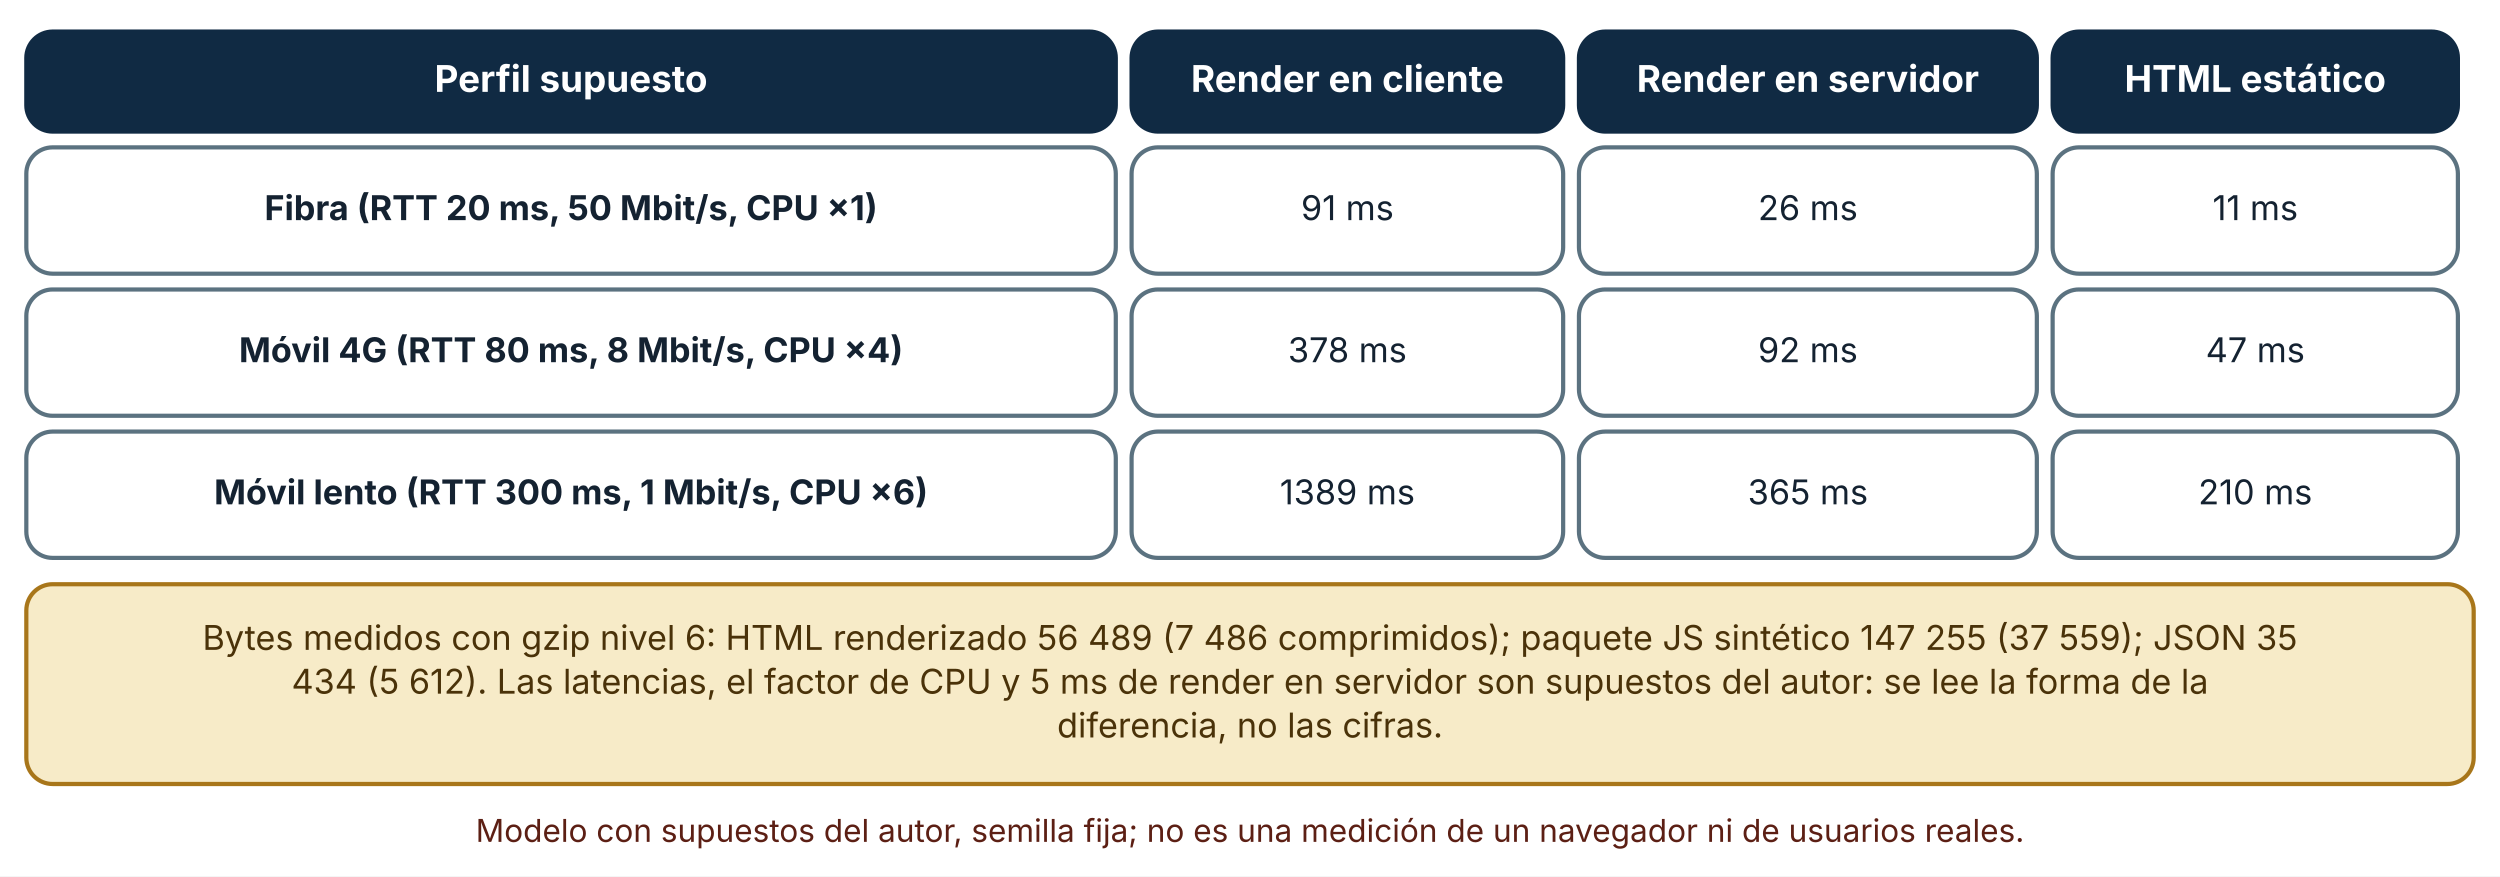
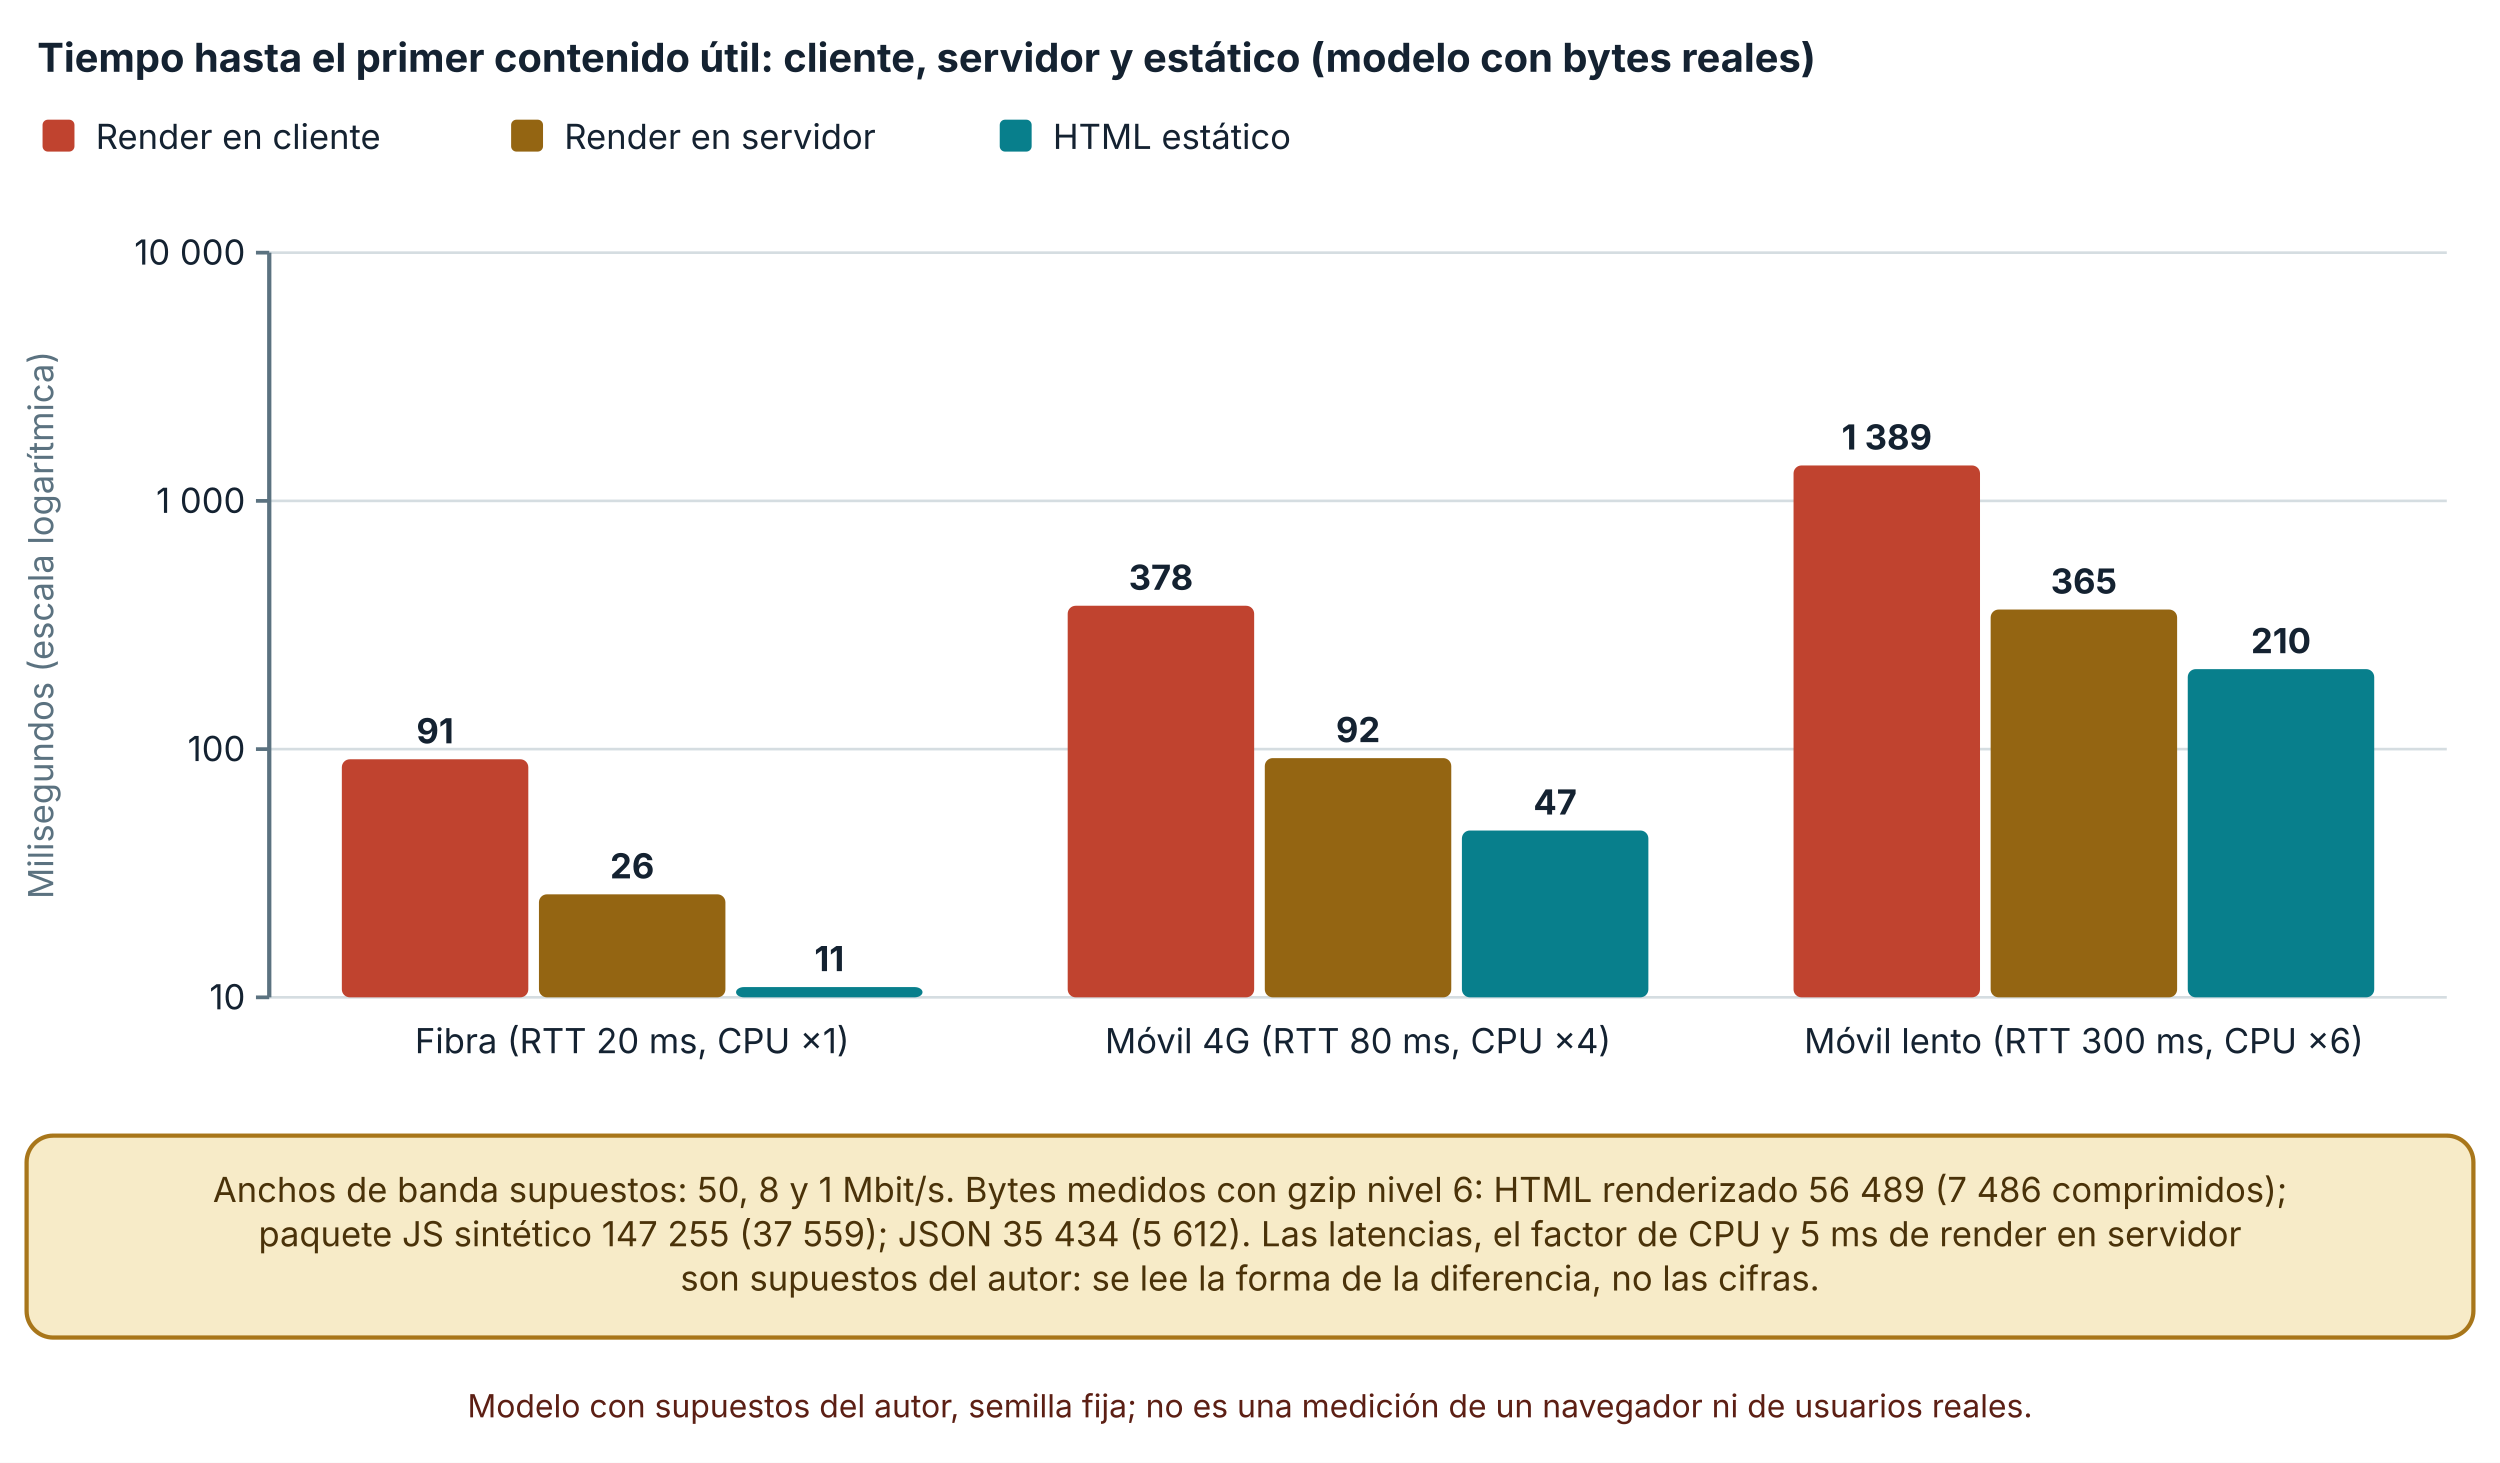
- <svg xmlns="http://www.w3.org/2000/svg" viewBox="0 0 950 333" width="950" height="333" role="img" aria-labelledby="t d" font-family="Inter, 'Segoe UI', system-ui, -apple-system, sans-serif">
+ <svg xmlns="http://www.w3.org/2000/svg" viewBox="0 0 940 550" width="940" height="550" role="img" aria-labelledby="t d" font-family="Inter, 'Segoe UI', system-ui, -apple-system, sans-serif">
  <defs>
    <marker id="arrow" viewBox="0 0 10 10" refX="9" refY="5" markerWidth="8" markerHeight="8" orient="auto-start-reverse">
      <path d="M0,0 L10,5 L0,10 z" fill="#32505f" />
    </marker>
    <marker id="arrow-coral" viewBox="0 0 10 10" refX="9" refY="5" markerWidth="8" markerHeight="8" orient="auto-start-reverse">
      <path d="M0,0 L10,5 L0,10 z" fill="#c0432f" />
    </marker>
  </defs>
-   <rect width="950" height="333" fill="#ffffff" />
-   <rect x="10" y="12" width="414" height="38" rx="10" fill="#102a43" stroke="#102a43" stroke-width="1.6" />
-   <text x="217" y="34.92" font-size="14" text-anchor="middle" font-weight="700" fill="#ffffff">
-     <tspan x="217" dy="0">Perfil supuesto</tspan>
+   <rect width="940" height="550" fill="#ffffff" />
+   <text x="14" y="27" font-size="15" text-anchor="start" font-weight="700" fill="#142231">
+     <tspan x="14" dy="0">Tiempo hasta el primer contenido útil: cliente, servidor y estático (modelo con bytes reales)</tspan>
  </text>
-   <rect x="430" y="12" width="164" height="38" rx="10" fill="#102a43" stroke="#102a43" stroke-width="1.6" />
-   <text x="512" y="34.92" font-size="14" text-anchor="middle" font-weight="700" fill="#ffffff">
-     <tspan x="512" dy="0">Render en cliente</tspan>
+   <rect x="16" y="45" width="12" height="12" rx="2" fill="#c0432f" />
+   <text x="36" y="56" font-size="13" text-anchor="start" font-weight="400" fill="#142231">
+     <tspan x="36" dy="0">Render en cliente</tspan>
  </text>
-   <rect x="600" y="12" width="174" height="38" rx="10" fill="#102a43" stroke="#102a43" stroke-width="1.6" />
-   <text x="687" y="34.92" font-size="14" text-anchor="middle" font-weight="700" fill="#ffffff">
-     <tspan x="687" dy="0">Render en servidor</tspan>
+   <rect x="192.18" y="45" width="12" height="12" rx="2" fill="#946512" />
+   <text x="212.18" y="56" font-size="13" text-anchor="start" font-weight="400" fill="#142231">
+     <tspan x="212.18" dy="0">Render en servidor</tspan>
  </text>
-   <rect x="780" y="12" width="154" height="38" rx="10" fill="#102a43" stroke="#102a43" stroke-width="1.6" />
-   <text x="857" y="34.92" font-size="14" text-anchor="middle" font-weight="700" fill="#ffffff">
-     <tspan x="857" dy="0">HTML estático</tspan>
+   <rect x="375.9" y="45" width="12" height="12" rx="2" fill="#087f8c" />
+   <text x="395.9" y="56" font-size="13" text-anchor="start" font-weight="400" fill="#142231">
+     <tspan x="395.9" dy="0">HTML estático</tspan>
  </text>
-   <rect x="10" y="56" width="414" height="48" rx="10" fill="#ffffff" stroke="#5b7280" stroke-width="1.6" />
-   <text x="217" y="83.64" font-size="13" text-anchor="middle" font-weight="700" fill="#142231">
-     <tspan x="217" dy="0">Fibra (RTT 20 ms, 50 Mbit/s, CPU ×1)</tspan>
+   <line x1="101.24" y1="375" x2="920" y2="375" stroke="#d5dde1" stroke-width="1" />
+   <line x1="96.24" y1="375" x2="101.24" y2="375" stroke="#5b7280" stroke-width="1.4" />
+   <text x="92.24" y="379.5" font-size="13" text-anchor="end" font-weight="400" fill="#142231">
+     <tspan x="92.24" dy="0">10</tspan>
  </text>
-   <rect x="430" y="56" width="164" height="48" rx="10" fill="#ffffff" stroke="#5b7280" stroke-width="1.6" />
-   <text x="512" y="83.64" font-size="13" text-anchor="middle" font-weight="400" fill="#142231">
-     <tspan x="512" dy="0">91 ms</tspan>
+   <line x1="101.24" y1="281.667" x2="920" y2="281.667" stroke="#d5dde1" stroke-width="1" />
+   <line x1="96.24" y1="281.667" x2="101.24" y2="281.667" stroke="#5b7280" stroke-width="1.4" />
+   <text x="92.24" y="286.167" font-size="13" text-anchor="end" font-weight="400" fill="#142231">
+     <tspan x="92.24" dy="0">100</tspan>
  </text>
-   <rect x="600" y="56" width="174" height="48" rx="10" fill="#ffffff" stroke="#5b7280" stroke-width="1.6" />
-   <text x="687" y="83.64" font-size="13" text-anchor="middle" font-weight="400" fill="#142231">
-     <tspan x="687" dy="0">26 ms</tspan>
+   <line x1="101.24" y1="188.333" x2="920" y2="188.333" stroke="#d5dde1" stroke-width="1" />
+   <line x1="96.24" y1="188.333" x2="101.24" y2="188.333" stroke="#5b7280" stroke-width="1.4" />
+   <text x="92.24" y="192.833" font-size="13" text-anchor="end" font-weight="400" fill="#142231">
+     <tspan x="92.24" dy="0">1 000</tspan>
  </text>
-   <rect x="780" y="56" width="154" height="48" rx="10" fill="#ffffff" stroke="#5b7280" stroke-width="1.6" />
-   <text x="857" y="83.64" font-size="13" text-anchor="middle" font-weight="400" fill="#142231">
-     <tspan x="857" dy="0">11 ms</tspan>
+   <line x1="101.24" y1="95" x2="920" y2="95" stroke="#d5dde1" stroke-width="1" />
+   <line x1="96.24" y1="95" x2="101.24" y2="95" stroke="#5b7280" stroke-width="1.4" />
+   <text x="92.24" y="99.5" font-size="13" text-anchor="end" font-weight="400" fill="#142231">
+     <tspan x="92.24" dy="0">10 000</tspan>
  </text>
-   <rect x="10" y="110" width="414" height="48" rx="10" fill="#ffffff" stroke="#5b7280" stroke-width="1.6" />
-   <text x="217" y="137.64" font-size="13" text-anchor="middle" font-weight="700" fill="#142231">
-     <tspan x="217" dy="0">Móvil 4G (RTT 80 ms, 8 Mbit/s, CPU ×4)</tspan>
+   <line x1="101.24" y1="95" x2="101.24" y2="375" stroke="#5b7280" stroke-width="1.6" />
+   <text x="20" y="235" font-size="13" text-anchor="middle" font-weight="400" fill="#5b7280" transform="rotate(-90 20 235)">Milisegundos (escala logarítmica)</text>
+   <rect x="128.532" y="285.489" width="70.112" height="89.51" rx="3" fill="#c0432f" />
+   <text x="163.588" y="279.489" font-size="13" text-anchor="middle" font-weight="700" fill="#142231">
+     <tspan x="163.588" dy="0">91</tspan>
  </text>
-   <rect x="430" y="110" width="164" height="48" rx="10" fill="#ffffff" stroke="#5b7280" stroke-width="1.6" />
-   <text x="512" y="137.64" font-size="13" text-anchor="middle" font-weight="400" fill="#142231">
-     <tspan x="512" dy="0">378 ms</tspan>
+   <rect x="202.644" y="336.269" width="70.112" height="38.731" rx="3" fill="#946512" />
+   <text x="237.7" y="330.269" font-size="13" text-anchor="middle" font-weight="700" fill="#142231">
+     <tspan x="237.7" dy="0">26</tspan>
  </text>
-   <rect x="600" y="110" width="174" height="48" rx="10" fill="#ffffff" stroke="#5b7280" stroke-width="1.6" />
-   <text x="687" y="137.64" font-size="13" text-anchor="middle" font-weight="400" fill="#142231">
-     <tspan x="687" dy="0">92 ms</tspan>
+   <rect x="276.756" y="371.137" width="70.112" height="3.863" rx="3" fill="#087f8c" />
+   <text x="311.812" y="365.137" font-size="13" text-anchor="middle" font-weight="700" fill="#142231">
+     <tspan x="311.812" dy="0">11</tspan>
  </text>
-   <rect x="780" y="110" width="154" height="48" rx="10" fill="#ffffff" stroke="#5b7280" stroke-width="1.6" />
-   <text x="857" y="137.64" font-size="13" text-anchor="middle" font-weight="400" fill="#142231">
-     <tspan x="857" dy="0">47 ms</tspan>
+   <text x="237.7" y="396" font-size="13" text-anchor="middle" font-weight="400" fill="#142231">
+     <tspan x="237.7" dy="0">Fibra (RTT 20 ms, CPU ×1)</tspan>
  </text>
-   <rect x="10" y="164" width="414" height="48" rx="10" fill="#ffffff" stroke="#5b7280" stroke-width="1.6" />
-   <text x="217" y="191.64" font-size="13" text-anchor="middle" font-weight="700" fill="#142231">
-     <tspan x="217" dy="0">Móvil lento (RTT 300 ms, 1 Mbit/s, CPU ×6)</tspan>
+   <rect x="401.452" y="227.767" width="70.112" height="147.233" rx="3" fill="#c0432f" />
+   <text x="436.508" y="221.767" font-size="13" text-anchor="middle" font-weight="700" fill="#142231">
+     <tspan x="436.508" dy="0">378</tspan>
  </text>
-   <rect x="430" y="164" width="164" height="48" rx="10" fill="#ffffff" stroke="#5b7280" stroke-width="1.6" />
-   <text x="512" y="191.64" font-size="13" text-anchor="middle" font-weight="400" fill="#142231">
-     <tspan x="512" dy="0">1389 ms</tspan>
+   <rect x="475.564" y="285.046" width="70.112" height="89.954" rx="3" fill="#946512" />
+   <text x="510.62" y="279.046" font-size="13" text-anchor="middle" font-weight="700" fill="#142231">
+     <tspan x="510.62" dy="0">92</tspan>
  </text>
-   <rect x="600" y="164" width="174" height="48" rx="10" fill="#ffffff" stroke="#5b7280" stroke-width="1.6" />
-   <text x="687" y="191.64" font-size="13" text-anchor="middle" font-weight="400" fill="#142231">
-     <tspan x="687" dy="0">365 ms</tspan>
+   <rect x="549.676" y="312.271" width="70.112" height="62.729" rx="3" fill="#087f8c" />
+   <text x="584.732" y="306.271" font-size="13" text-anchor="middle" font-weight="700" fill="#142231">
+     <tspan x="584.732" dy="0">47</tspan>
  </text>
-   <rect x="780" y="164" width="154" height="48" rx="10" fill="#ffffff" stroke="#5b7280" stroke-width="1.6" />
-   <text x="857" y="191.64" font-size="13" text-anchor="middle" font-weight="400" fill="#142231">
-     <tspan x="857" dy="0">210 ms</tspan>
+   <text x="510.62" y="396" font-size="13" text-anchor="middle" font-weight="400" fill="#142231">
+     <tspan x="510.62" dy="0">Móvil 4G (RTT 80 ms, CPU ×4)</tspan>
  </text>
-   <rect x="10" y="222" width="930" height="75.92" rx="10" fill="#f7ebc8" stroke="#a8761a" stroke-width="1.6" />
-   <text x="475" y="246.96" font-size="13" text-anchor="middle" font-weight="400" fill="#4a3209">
-     <tspan x="475" dy="0">Bytes medidos con gzip nivel 6: HTML renderizado 56 489 (7 486 comprimidos); paquete JS sintético 147 255 (37 559); JSON 35</tspan>
+   <rect x="674.372" y="175.014" width="70.112" height="199.986" rx="3" fill="#c0432f" />
+   <text x="709.428" y="169.014" font-size="13" text-anchor="middle" font-weight="700" fill="#142231">
+     <tspan x="709.428" dy="0">1 389</tspan>
  </text>
-   <text x="475" y="263.6" font-size="13" text-anchor="middle" font-weight="400" fill="#4a3209">
-     <tspan x="475" dy="0">434 (5 612). Las latencias, el factor de CPU y 5 ms de render en servidor son supuestos del autor: se lee la forma de la</tspan>
+   <rect x="748.484" y="229.186" width="70.112" height="145.814" rx="3" fill="#946512" />
+   <text x="783.54" y="223.186" font-size="13" text-anchor="middle" font-weight="700" fill="#142231">
+     <tspan x="783.54" dy="0">365</tspan>
  </text>
-   <text x="475" y="280.24" font-size="13" text-anchor="middle" font-weight="400" fill="#4a3209">
-     <tspan x="475" dy="0">diferencia, no las cifras.</tspan>
+   <rect x="822.596" y="251.593" width="70.112" height="123.407" rx="3" fill="#087f8c" />
+   <text x="857.652" y="245.593" font-size="13" text-anchor="middle" font-weight="700" fill="#142231">
+     <tspan x="857.652" dy="0">210</tspan>
  </text>
-   <text x="475" y="319.92" font-size="12" text-anchor="middle" font-weight="400" fill="#5c1f14">
-     <tspan x="475" dy="0">Modelo con supuestos del autor, semilla fija; no es una medición de un navegador ni de usuarios reales.</tspan>
+   <text x="783.54" y="396" font-size="13" text-anchor="middle" font-weight="400" fill="#142231">
+     <tspan x="783.54" dy="0">Móvil lento (RTT 300 ms, CPU ×6)</tspan>
+   </text>
+   <rect x="10" y="427" width="920" height="75.92" rx="10" fill="#f7ebc8" stroke="#a8761a" stroke-width="1.6" />
+   <text x="470" y="451.96" font-size="13" text-anchor="middle" font-weight="400" fill="#4a3209">
+     <tspan x="470" dy="0">Anchos de banda supuestos: 50, 8 y 1 Mbit/s. Bytes medidos con gzip nivel 6: HTML renderizado 56 489 (7 486 comprimidos);</tspan>
+   </text>
+   <text x="470" y="468.6" font-size="13" text-anchor="middle" font-weight="400" fill="#4a3209">
+     <tspan x="470" dy="0">paquete JS sintético 147 255 (37 559); JSON 35 434 (5 612). Las latencias, el factor de CPU y 5 ms de render en servidor</tspan>
+   </text>
+   <text x="470" y="485.24" font-size="13" text-anchor="middle" font-weight="400" fill="#4a3209">
+     <tspan x="470" dy="0">son supuestos del autor: se lee la forma de la diferencia, no las cifras.</tspan>
+   </text>
+   <text x="470" y="532.92" font-size="12" text-anchor="middle" font-weight="400" fill="#5c1f14">
+     <tspan x="470" dy="0">Modelo con supuestos del autor, semilla fija; no es una medición de un navegador ni de usuarios reales.</tspan>
  </text>
</svg>
